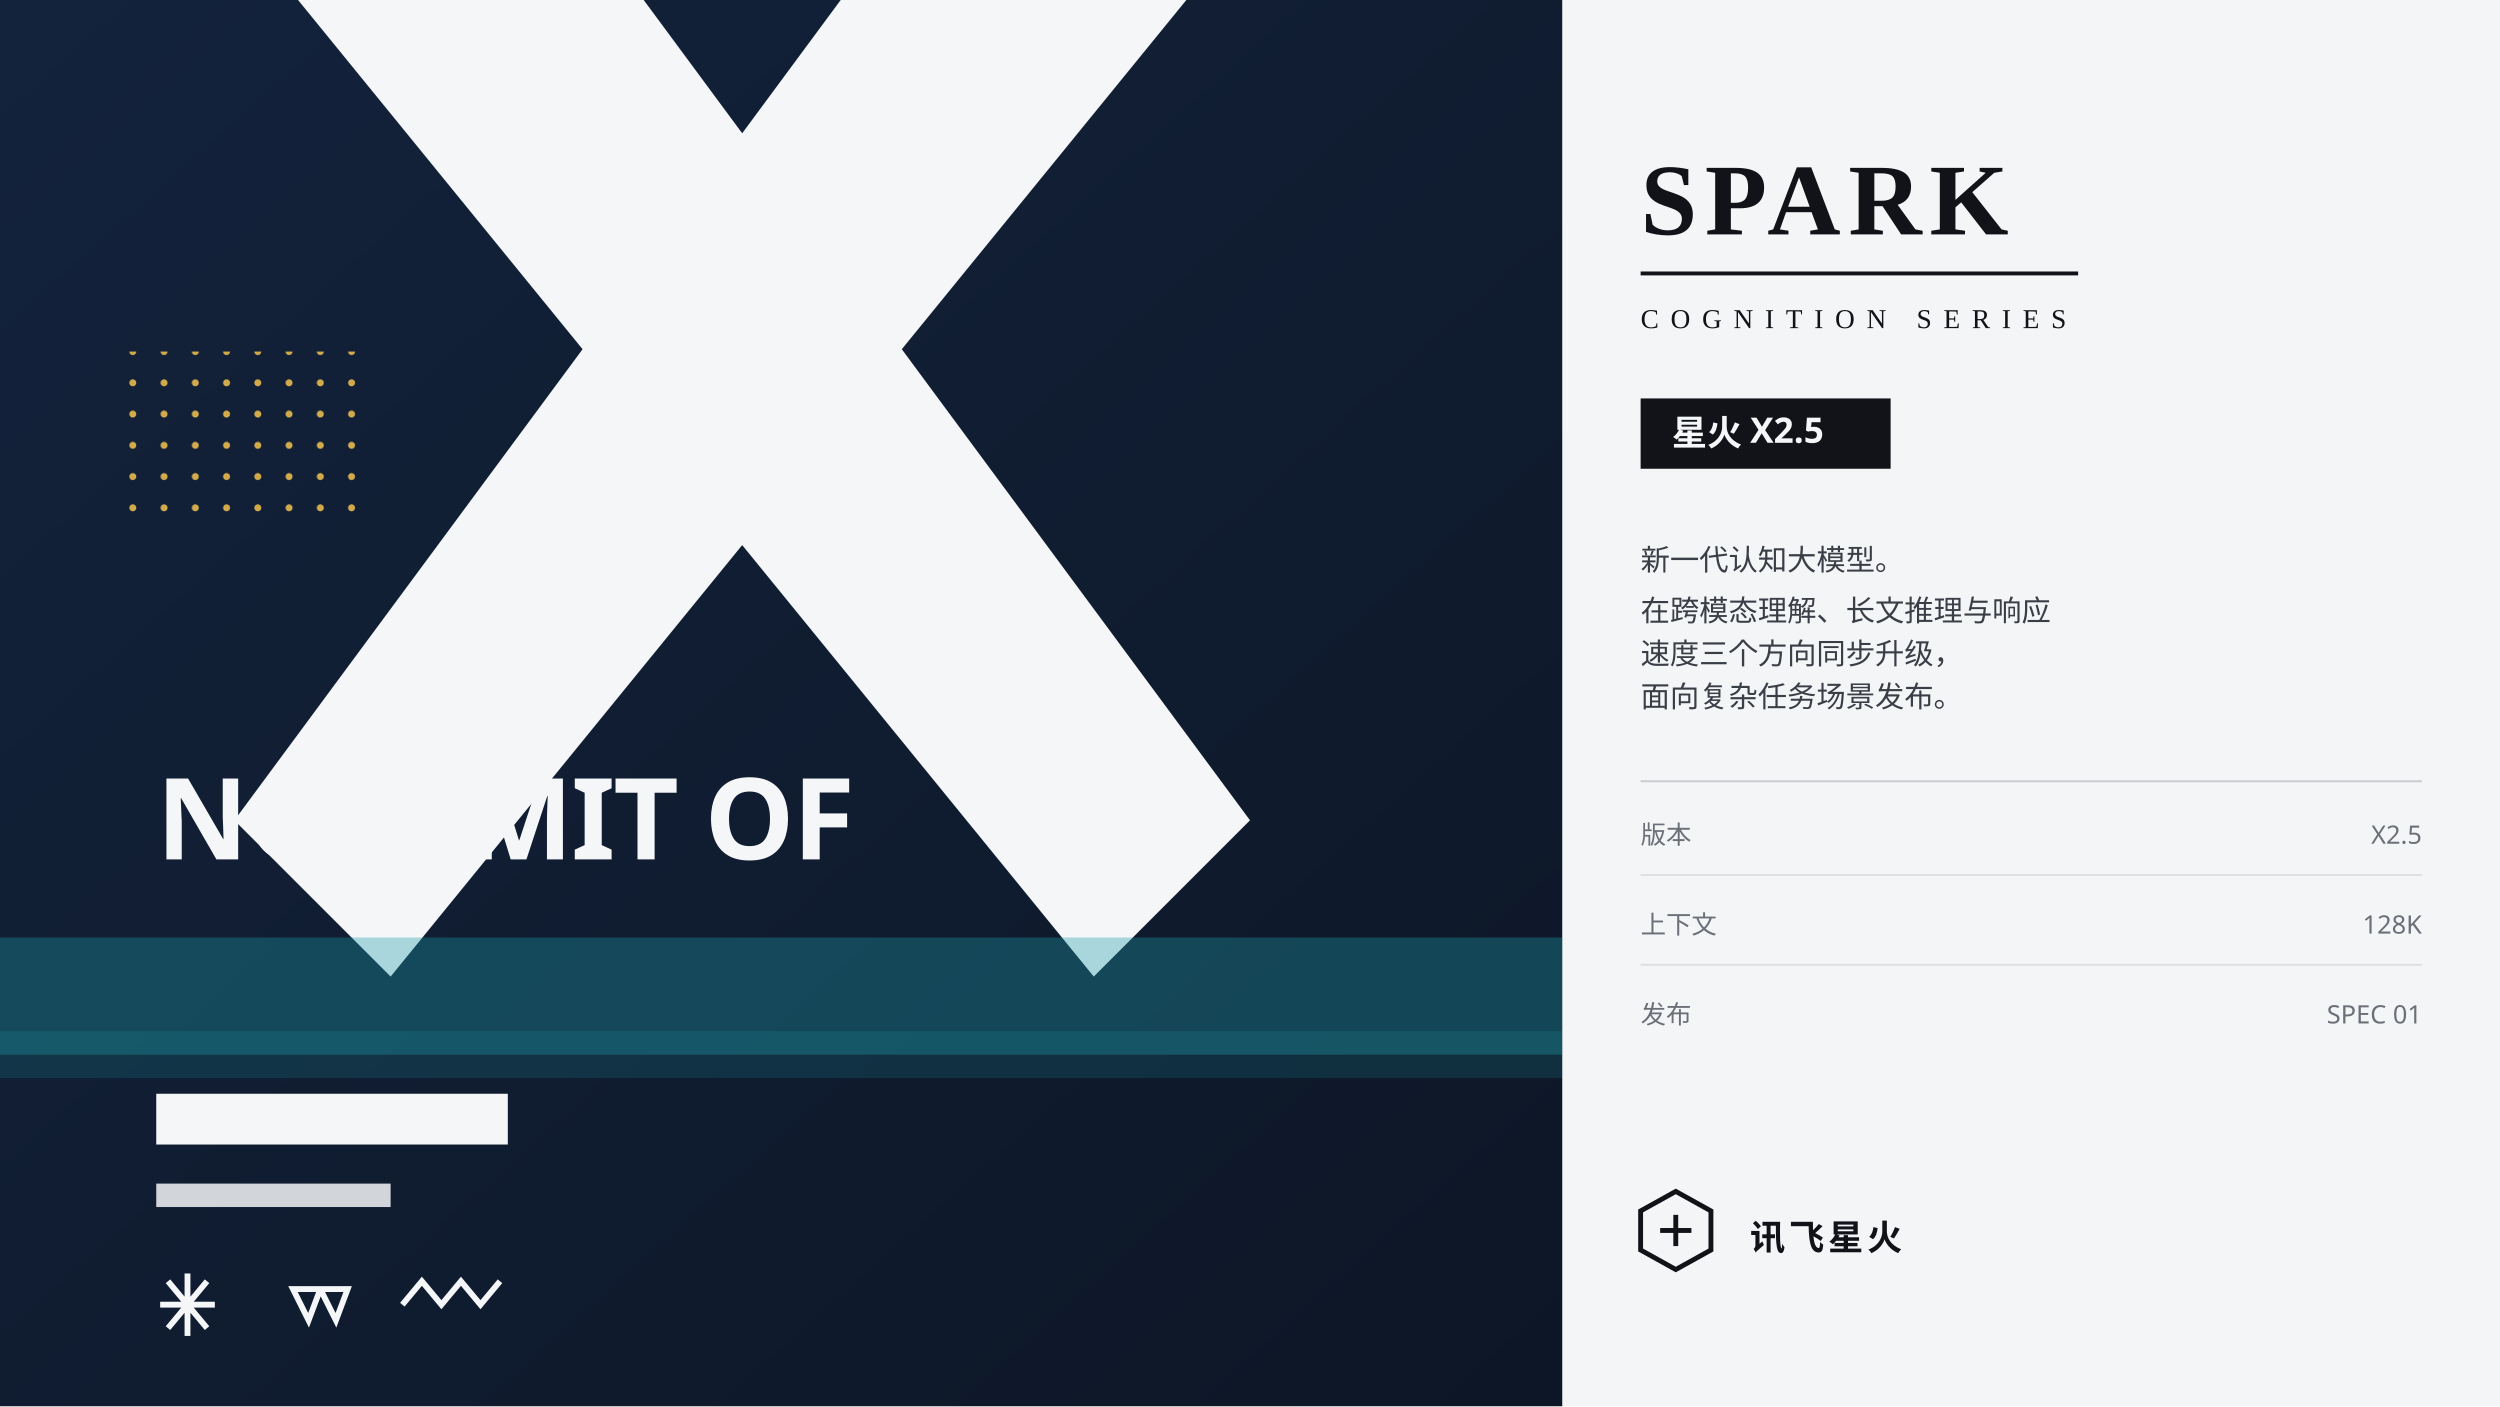
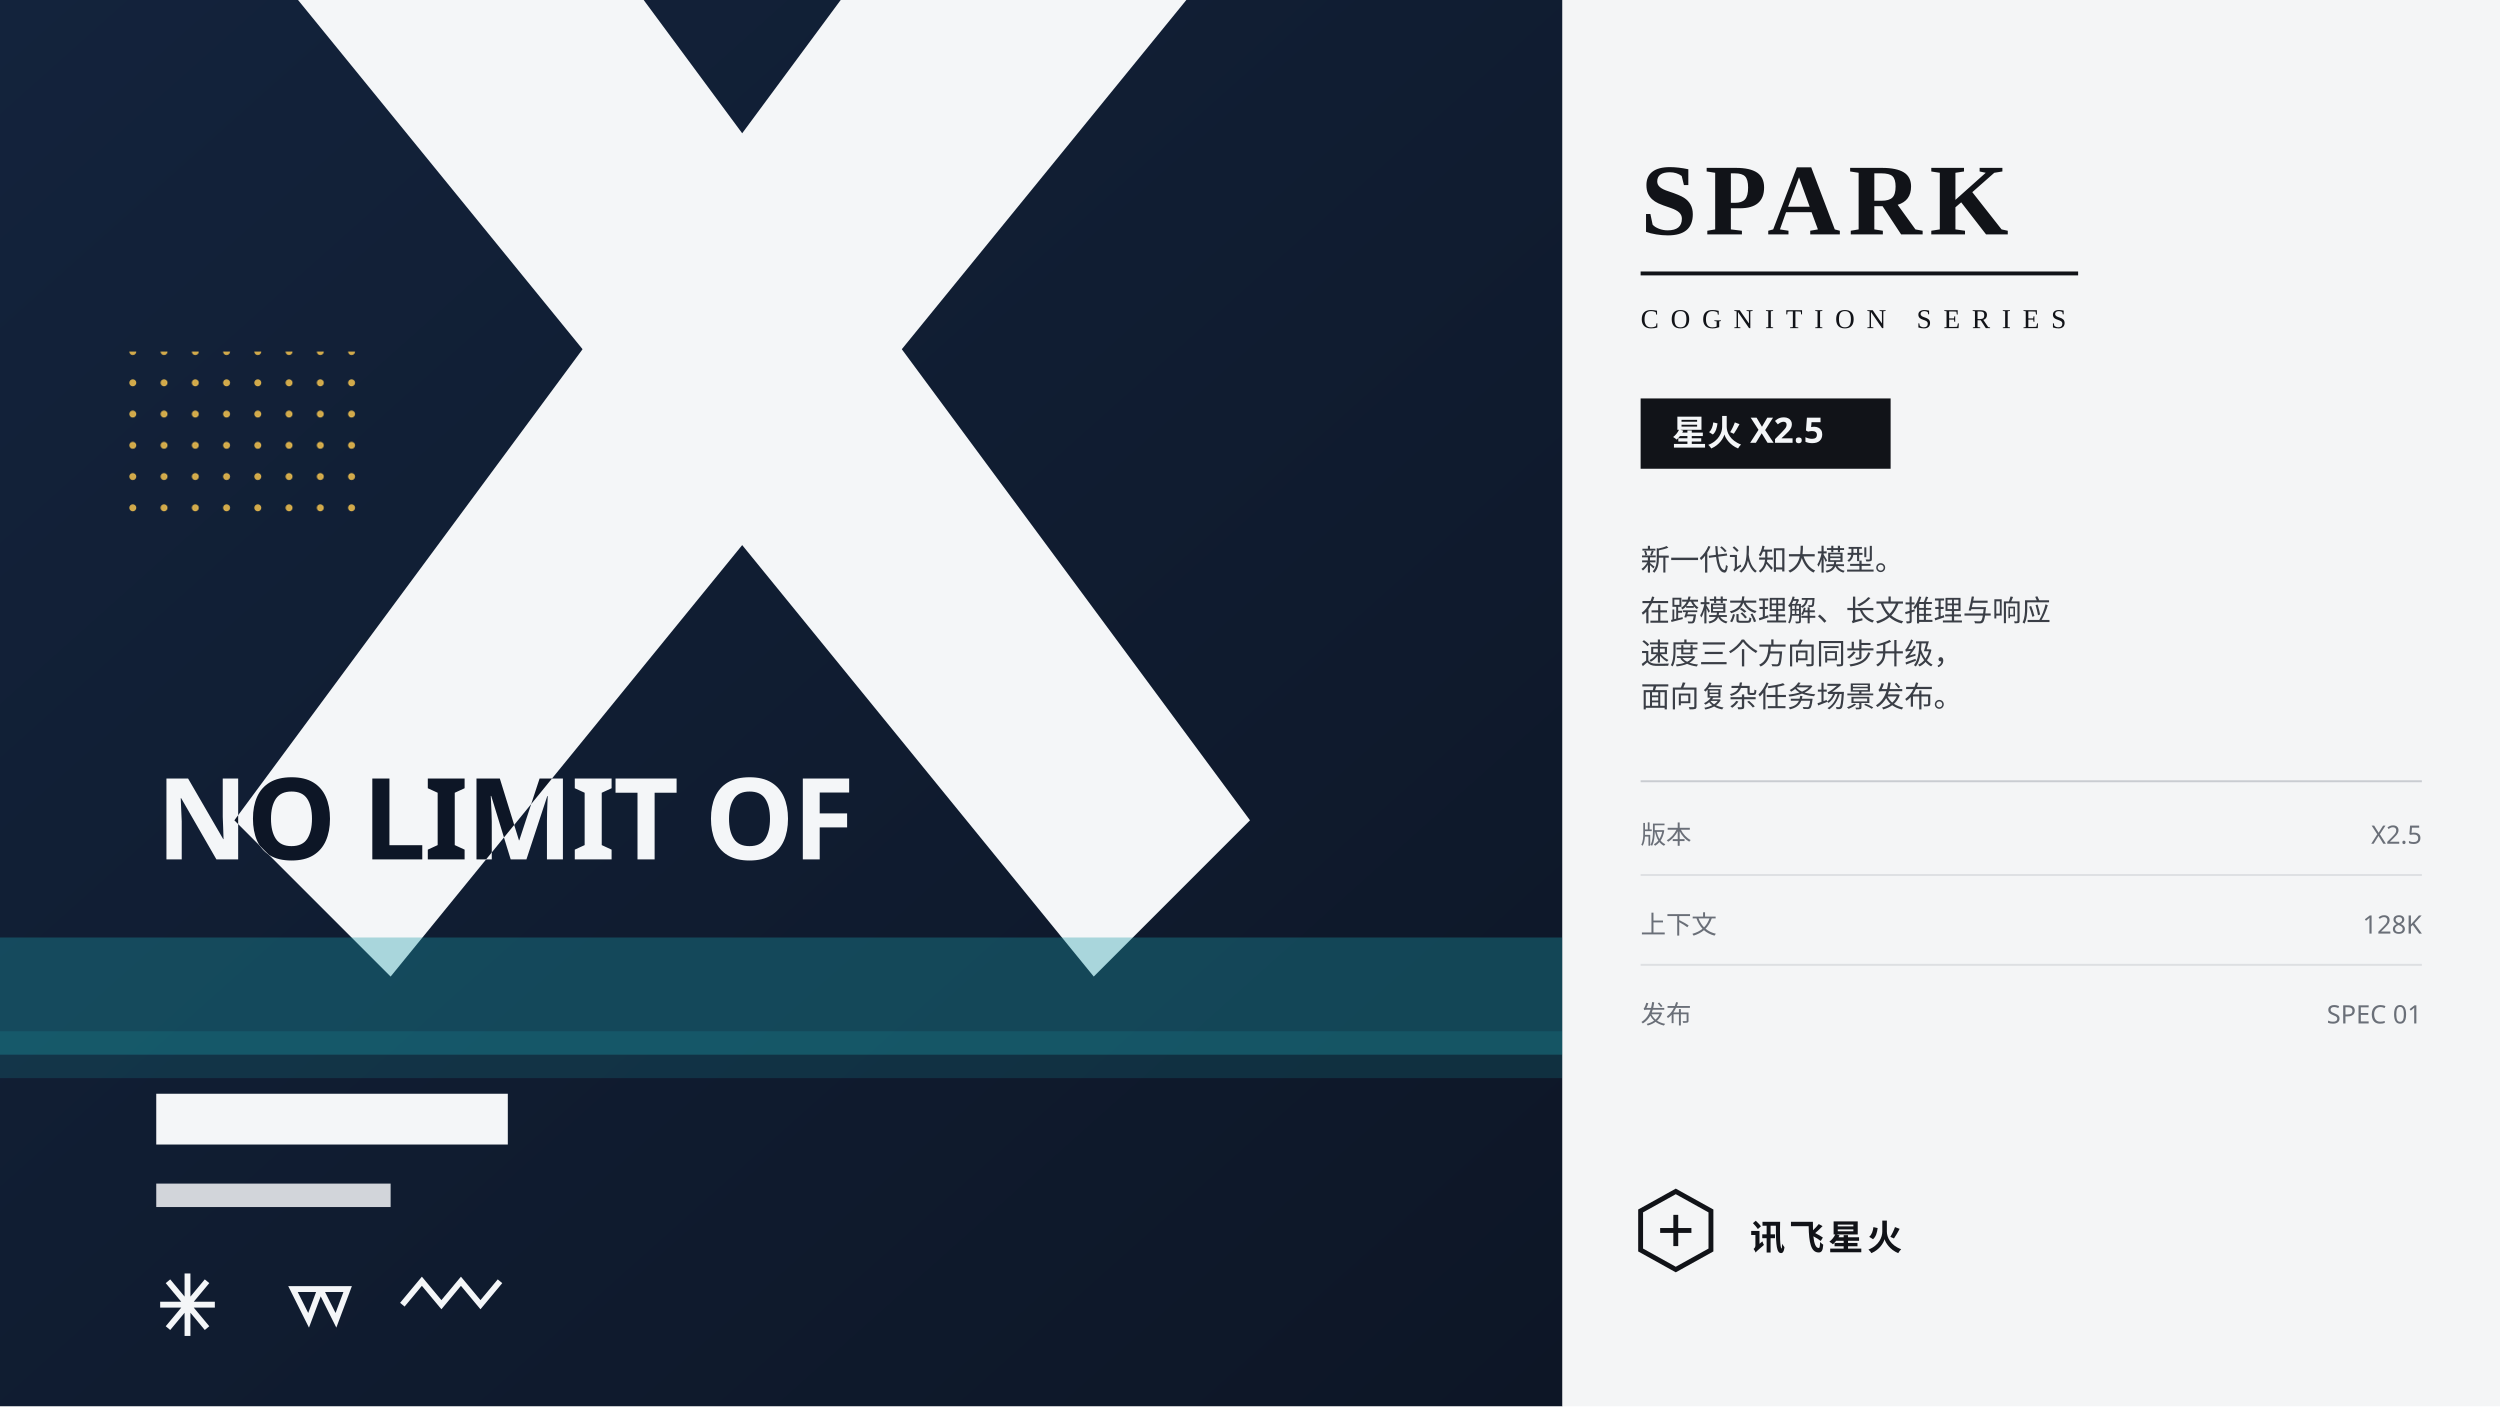
<svg xmlns="http://www.w3.org/2000/svg" width="1280" height="720" viewBox="0 0 1280 720">
  <defs>
    <pattern id="dots2" width="16" height="16" patternUnits="userSpaceOnUse">
      <circle cx="4" cy="4" r="1.8" fill="#F2C14E" />
    </pattern>
    <linearGradient id="tex2" x1="0" y1="0" x2="1" y2="1">
      <stop offset="0" stop-color="#13233C" />
      <stop offset="1" stop-color="#0D1626" />
    </linearGradient>
+     <clipPath id="xclip2">
+       <polygon points="120,-40 300,-40 640,420 560,500" />
+       <polygon points="640,-40 460,-40 120,420 200,500" />
+     </clipPath>
  </defs>
  <rect x="0" y="0" width="800" height="720" fill="url(#tex2)" />
  <g fill="#F4F6F8">
    <polygon points="120,-40 300,-40 640,420 560,500" />
    <polygon points="640,-40 460,-40 120,420 200,500" />
    <rect x="80" y="560" width="180" height="26" />
    <rect x="80" y="606" width="120" height="12" opacity="0.85" />
  </g>
  <rect x="0" y="480" width="800" height="60" fill="#1E9AA8" opacity="0.35" />
  <rect x="0" y="528" width="800" height="24" fill="#1E9AA8" opacity="0.18" />
  <rect x="60" y="180" width="130" height="90" fill="url(#dots2)" opacity="0.85" />
  <text x="80" y="440" font-family="'Noto Sans SC','Microsoft YaHei',sans-serif" font-size="58" font-weight="900" fill="#F4F6F8" letter-spacing="-1">NO LIMIT OF</text>
+   <g clip-path="url(#xclip2)">
+     <text x="80" y="440" font-family="'Noto Sans SC','Microsoft YaHei',sans-serif" font-size="58" font-weight="900" fill="#0D1626" letter-spacing="-1">NO LIMIT OF</text>
+   </g>
  <g stroke="#F4F6F8" stroke-width="3" fill="none">
    <path d="M96,652 L96,684 M82,668 L110,668 M86,656 L106,680 M106,656 L86,680" />
    <path d="M150,660 L164,660 L158,676 Z M164,660 L178,660 L172,676 Z" />
    <path d="M206,668 L216,656 L226,668 L236,656 L246,668 L256,656" />
  </g>
  <rect x="800" y="0" width="480" height="720" fill="#F4F5F6" />
  <g font-family="'Noto Serif SC','Times New Roman',serif" fill="#111318">
    <text x="840" y="120" font-size="52" font-weight="700" letter-spacing="4">SPARK</text>
    <line x1="840" y1="140" x2="1064" y2="140" stroke="#111318" stroke-width="2" />
    <text x="840" y="168" font-size="14" letter-spacing="6">COGNITION SERIES</text>
  </g>
  <rect x="840" y="204" width="128" height="36" fill="#111318" />
  <text x="856" y="228" font-family="'Noto Sans SC','Microsoft YaHei',sans-serif" font-size="18" font-weight="700" fill="#F4F6F8">星火 X2.5</text>
  <g font-family="'Noto Sans SC','Microsoft YaHei',sans-serif" font-size="15" fill="#3A3E46">
    <text x="840" y="292">新一代认知大模型。</text>
    <text x="840" y="318">在跨模态理解、长文推理与响应</text>
    <text x="840" y="340">速度三个方向同步升级，</text>
    <text x="840" y="362">面向复杂任务场景发布。</text>
  </g>
  <line x1="840" y1="400" x2="1240" y2="400" stroke="#C9CCD1" stroke-width="1" />
  <g font-family="'Noto Sans SC','Microsoft YaHei',sans-serif" font-size="13" fill="#6A6F78">
    <text x="840" y="432">版本</text>
    <text x="1240" y="432" text-anchor="end">X2.5</text>
    <line x1="840" y1="448" x2="1240" y2="448" stroke="#DDDFE2" stroke-width="1" />
    <text x="840" y="478">上下文</text>
    <text x="1240" y="478" text-anchor="end">128K</text>
    <line x1="840" y1="494" x2="1240" y2="494" stroke="#DDDFE2" stroke-width="1" />
    <text x="840" y="524">发布</text>
    <text x="1240" y="524" text-anchor="end">SPEC 01</text>
  </g>
  <g transform="translate(840,610)">
    <polygon points="18,0 36,10 36,30 18,40 0,30 0,10" fill="none" stroke="#111318" stroke-width="2.5" />
    <path d="M18,12 L18,28 M10,20 L26,20" stroke="#111318" stroke-width="2.5" />
    <text x="56" y="30" font-family="'Noto Sans SC','Microsoft YaHei',sans-serif" font-size="18" font-weight="700" fill="#111318" letter-spacing="2">讯飞星火</text>
  </g>
</svg>
